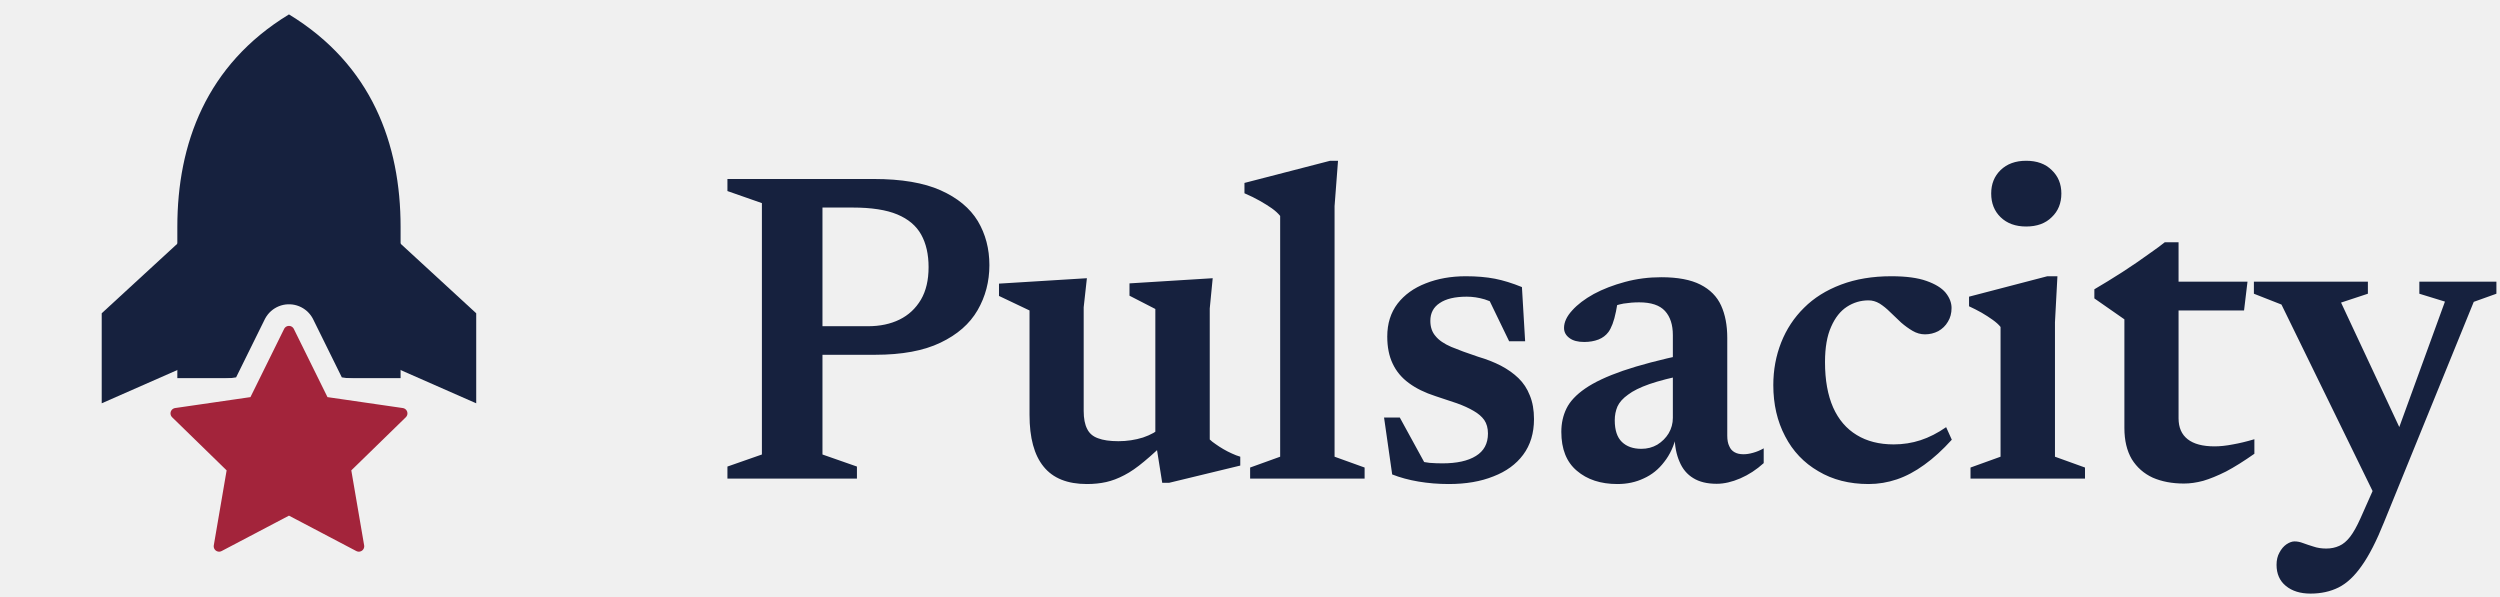
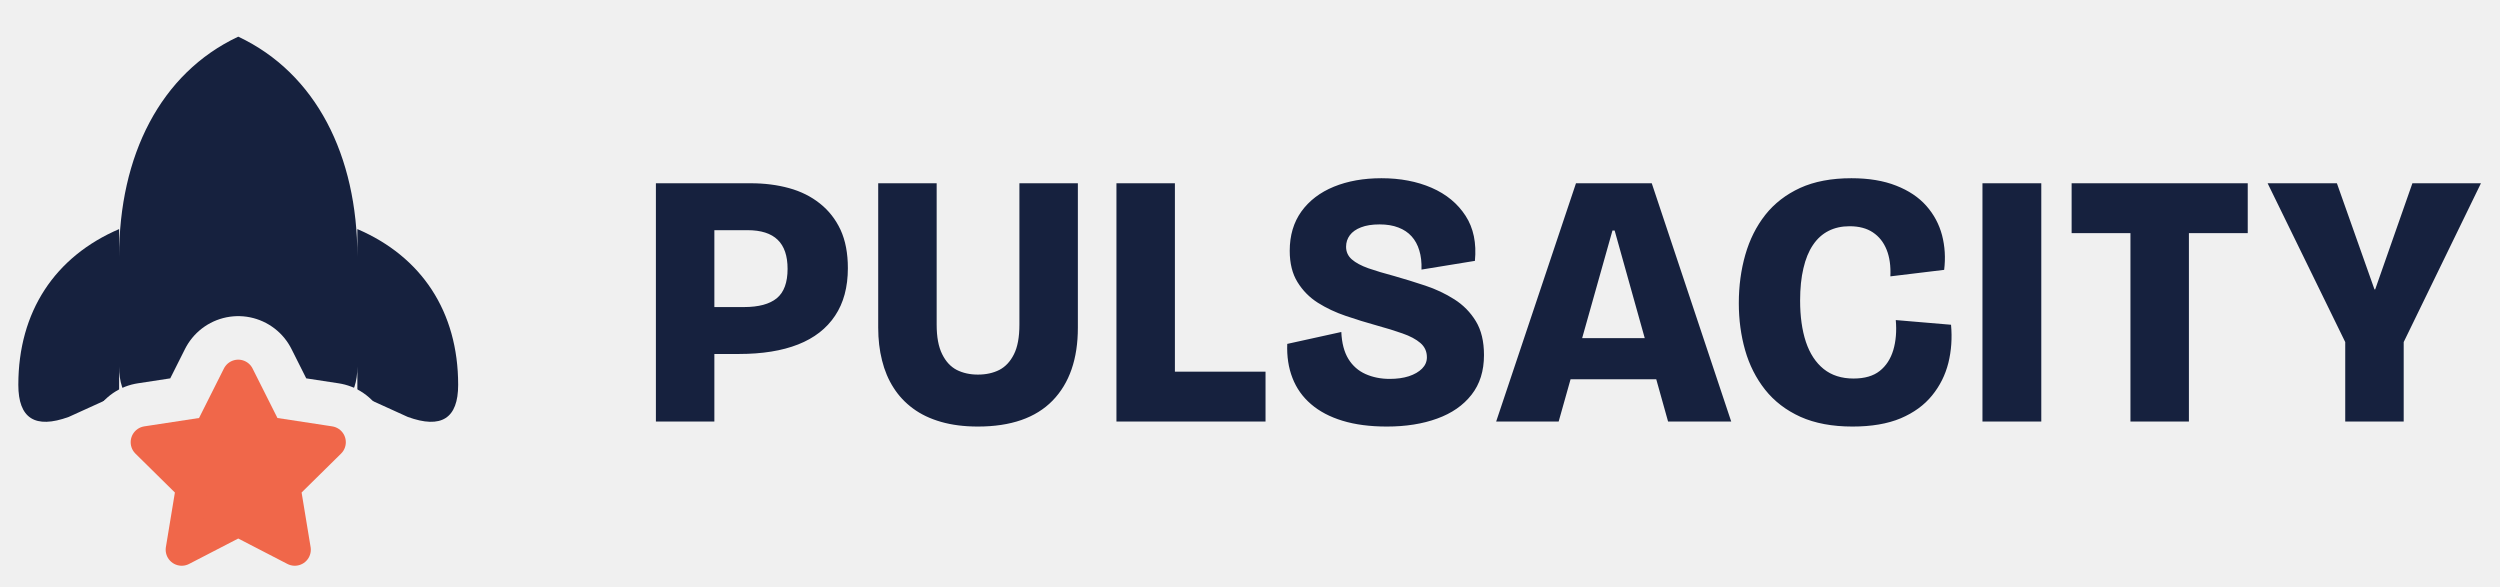
- <svg xmlns="http://www.w3.org/2000/svg" width="101.5" height="24.2" viewBox="0 0 101.47 24.21" role="img" aria-label="Pulsacity">
-   <g transform="translate(0 0.00) scale(0.7313)">
-     <defs>
-       <mask id="m3" maskUnits="userSpaceOnUse" x="0" y="0" width="32" height="32">
-         <rect width="32" height="32" fill="white" />
-         <path d="M16.00 18.40 L17.94 22.33 L22.28 22.96 L19.14 26.02 L19.88 30.34 L16.00 28.30 L12.12 30.34 L12.86 26.02 L9.72 22.96 L14.06 22.33Z" fill="black" stroke="black" stroke-width="3.0" stroke-linejoin="round" />
-       </mask>
-     </defs>
-     <g class="pz-fusee" mask="url(#m3)" fill="#16213E">
-       <path d="M16 0.8C20.6 3.6 22.2 8 22.2 12.6V21H9.8V12.6C9.8 8 11.4 3.6 16 0.8Z" />
-       <path d="M10.6 12.8L5.6 17.4V22.4L10.6 20.2Z M21.4 12.8L26.4 17.4V22.4L21.4 20.2Z" />
+ <svg xmlns="http://www.w3.org/2000/svg" width="272.83" height="64" viewBox="0 0 272.83 64" role="img" aria-label="Pulsacity">
+   <defs>
+     <mask id="pz-h" maskUnits="userSpaceOnUse" x="0" y="0" width="64" height="64">
+       <rect width="64" height="64" fill="white" />
+       <path d="M32.00 41.00 L35.12 47.21 L41.99 48.26 L37.04 53.14 L38.17 59.99 L32.00 56.80 L25.83 59.99 L26.96 53.14 L22.01 48.26 L28.88 47.21Z" fill="black" stroke="black" stroke-width="13" stroke-linejoin="round" />
+     </mask>
+   </defs>
+   <g transform="translate(-6 0) scale(1)">
+     <g class="pz-fusee" mask="url(#pz-h)" fill="#16213E">
+       <path d="M32 4C40.5 8 45 17 45 28V40Q45 45 40 45H24Q19 45 19 40V28C19 17 23.5 8 32 4Z M19 25C12 28 8 34 8 42Q8 47.5 13.5 45.5L19 43Z M45 25C52 28 56 34 56 42Q56 47.5 50.5 45.5L45 43Z" />
    </g>
-     <path class="pz-etoile" d="M16.00 18.40 L17.94 22.33 L22.28 22.96 L19.14 26.02 L19.88 30.34 L16.00 28.30 L12.12 30.34 L12.86 26.02 L9.72 22.96 L14.06 22.33Z" fill="#A3243B" stroke="#A3243B" stroke-width="0.6" stroke-linejoin="round" />
+     <path class="pz-etoile" d="M32.00 41.00 L35.12 47.21 L41.99 48.26 L37.04 53.14 L38.17 59.99 L32.00 56.80 L25.83 59.99 L26.96 53.14 L22.01 48.26 L28.88 47.21Z" fill="#F0674A" stroke="#F0674A" stroke-width="3.5" stroke-linejoin="round" />
  </g>
-   <path d="M37.68 10.85Q37.68 10.07 37.38 9.53Q37.08 8.99 36.41 8.71Q35.74 8.43 34.60 8.43H31.78L31.73 7.27H35.45Q37.14 7.27 38.17 7.73Q39.20 8.19 39.68 8.98Q40.15 9.77 40.15 10.77Q40.15 11.77 39.67 12.60Q39.19 13.43 38.16 13.92Q37.14 14.41 35.51 14.41H31.71L31.78 13.25H35.22Q35.95 13.25 36.50 12.98Q37.05 12.71 37.37 12.17Q37.68 11.64 37.68 10.85ZM33.37 7.27V18.46L34.77 18.95V19.44H29.51V18.95L30.91 18.46V8.25L29.51 7.76V7.27ZM43.98 16.69Q43.98 17.15 44.12 17.42Q44.25 17.69 44.56 17.80Q44.87 17.92 45.39 17.92Q45.91 17.92 46.39 17.77Q46.86 17.61 47.14 17.35L47.47 17.79Q46.89 18.37 46.44 18.74Q46.00 19.11 45.63 19.30Q45.25 19.50 44.89 19.58Q44.53 19.66 44.11 19.66Q42.92 19.66 42.35 18.95Q41.78 18.25 41.78 16.85V12.61L40.54 12.02V11.52L44.11 11.30L43.98 12.48ZM47.17 19.61 46.89 17.85V12.55L45.84 12.01V11.51L49.22 11.30L49.10 12.53V17.85Q49.19 17.94 49.34 18.04Q49.48 18.14 49.65 18.24Q49.82 18.34 50.00 18.42Q50.17 18.50 50.34 18.55V18.91L47.45 19.61ZM54.17 18.55 55.39 18.99V19.44H50.74V18.99L51.96 18.55V8.77Q51.83 8.61 51.62 8.46Q51.42 8.32 51.14 8.16Q50.86 8.00 50.51 7.85V7.43L53.99 6.53H54.31L54.17 8.37ZM59.50 11.22Q60.16 11.22 60.68 11.32Q61.19 11.42 61.78 11.66L61.91 13.86H61.26L60.21 11.69L61.02 12.50Q60.63 12.28 60.27 12.16Q59.90 12.05 59.54 12.05Q58.82 12.05 58.44 12.31Q58.06 12.56 58.06 13.03Q58.06 13.41 58.27 13.65Q58.47 13.90 58.91 14.09Q59.34 14.27 60.00 14.49Q60.51 14.64 60.92 14.85Q61.34 15.07 61.64 15.36Q61.94 15.65 62.10 16.06Q62.27 16.47 62.27 17.02Q62.27 17.88 61.83 18.47Q61.40 19.05 60.62 19.35Q59.85 19.66 58.81 19.66Q58.17 19.66 57.58 19.56Q56.99 19.46 56.51 19.27L56.18 16.96H56.82L58.09 19.28L56.88 18.50Q57.20 18.63 57.49 18.70Q57.77 18.77 58.03 18.80Q58.29 18.82 58.55 18.82Q59.43 18.82 59.91 18.52Q60.40 18.22 60.40 17.61Q60.40 17.28 60.25 17.06Q60.10 16.85 59.82 16.69Q59.53 16.52 59.14 16.38Q58.75 16.25 58.27 16.09Q57.62 15.88 57.19 15.56Q56.75 15.24 56.53 14.77Q56.31 14.31 56.31 13.67Q56.31 12.88 56.73 12.33Q57.15 11.79 57.87 11.51Q58.60 11.22 59.50 11.22ZM68.42 14.39 68.44 15.22Q67.54 15.40 66.96 15.60Q66.39 15.80 66.09 16.03Q65.78 16.25 65.66 16.51Q65.55 16.77 65.55 17.07Q65.55 17.67 65.84 17.95Q66.13 18.23 66.63 18.23Q66.99 18.23 67.28 18.06Q67.57 17.88 67.74 17.60Q67.91 17.31 67.91 16.97V13.61Q67.91 12.98 67.59 12.63Q67.27 12.28 66.54 12.28Q66.23 12.28 65.91 12.33Q65.59 12.39 65.32 12.51L65.72 11.93Q65.66 12.35 65.60 12.65Q65.54 12.95 65.46 13.16Q65.38 13.37 65.29 13.49Q65.14 13.69 64.89 13.79Q64.63 13.89 64.31 13.89Q63.92 13.89 63.71 13.73Q63.49 13.57 63.49 13.32Q63.49 12.97 63.82 12.61Q64.14 12.25 64.70 11.94Q65.26 11.64 65.97 11.45Q66.67 11.26 67.44 11.26Q68.44 11.26 69.03 11.56Q69.62 11.86 69.87 12.41Q70.12 12.96 70.12 13.72V17.70Q70.12 17.96 70.20 18.12Q70.27 18.29 70.42 18.37Q70.56 18.45 70.78 18.45Q70.96 18.45 71.17 18.39Q71.39 18.33 71.60 18.21V18.81Q71.16 19.21 70.65 19.43Q70.14 19.65 69.69 19.65Q69.11 19.65 68.74 19.42Q68.36 19.19 68.18 18.75Q67.99 18.32 67.98 17.72L68.06 17.67Q67.91 18.32 67.56 18.76Q67.22 19.21 66.73 19.43Q66.25 19.66 65.66 19.66Q64.64 19.66 64.01 19.12Q63.38 18.59 63.38 17.54Q63.38 17.02 63.59 16.59Q63.80 16.16 64.35 15.78Q64.90 15.40 65.88 15.06Q66.87 14.72 68.42 14.39ZM76.78 11.22Q77.68 11.22 78.21 11.41Q78.75 11.60 78.99 11.89Q79.23 12.19 79.23 12.51Q79.23 12.83 79.08 13.07Q78.94 13.31 78.69 13.45Q78.44 13.58 78.15 13.58Q77.89 13.58 77.65 13.44Q77.41 13.30 77.18 13.10Q76.96 12.89 76.74 12.68Q76.53 12.47 76.31 12.33Q76.09 12.20 75.86 12.20Q75.38 12.20 74.98 12.46Q74.58 12.72 74.34 13.27Q74.09 13.82 74.09 14.71Q74.09 15.80 74.42 16.55Q74.75 17.29 75.38 17.67Q76.00 18.05 76.88 18.05Q77.45 18.05 77.97 17.88Q78.49 17.71 79.01 17.35L79.24 17.86Q78.68 18.48 78.12 18.88Q77.57 19.28 77.01 19.47Q76.45 19.66 75.86 19.66Q74.69 19.66 73.82 19.14Q72.94 18.63 72.47 17.72Q71.99 16.81 71.99 15.64Q71.99 14.72 72.31 13.91Q72.63 13.10 73.24 12.50Q73.84 11.90 74.74 11.56Q75.64 11.22 76.78 11.22ZM82.26 9.20Q81.61 9.20 81.22 8.82Q80.84 8.45 80.84 7.86Q80.84 7.28 81.22 6.91Q81.61 6.53 82.26 6.53Q82.92 6.53 83.30 6.91Q83.69 7.28 83.69 7.86Q83.69 8.45 83.30 8.82Q82.92 9.20 82.26 9.20ZM83.53 11.22 83.43 13.09V18.55L84.65 18.99V19.44H80.00V18.99L81.22 18.55V13.28Q81.11 13.14 80.90 12.99Q80.69 12.84 80.45 12.70Q80.20 12.56 79.94 12.44V12.05L83.12 11.22ZM88.45 16.99Q88.45 17.55 88.82 17.84Q89.19 18.13 89.91 18.13Q90.25 18.13 90.66 18.05Q91.06 17.98 91.53 17.84V18.43Q90.89 18.88 90.38 19.15Q89.86 19.41 89.45 19.53Q89.04 19.64 88.67 19.64Q87.95 19.64 87.40 19.40Q86.86 19.15 86.55 18.65Q86.25 18.14 86.25 17.38V12.97L85.03 12.12V11.75Q85.29 11.60 85.58 11.42Q85.87 11.24 86.17 11.05Q86.47 10.85 86.77 10.65Q87.07 10.44 87.35 10.24Q87.64 10.04 87.89 9.84H88.45V11.67ZM87.56 12.61 87.57 11.44H91.25L91.11 12.61ZM97.67 17.89 96.49 20.27 92.63 12.37 91.51 11.93V11.44H96.14V11.93L95.05 12.29ZM93.81 24.11Q93.19 24.11 92.81 23.80Q92.43 23.49 92.43 22.94Q92.43 22.65 92.55 22.44Q92.66 22.23 92.83 22.11Q93.01 21.99 93.16 21.99Q93.33 21.99 93.51 22.06Q93.70 22.13 93.93 22.20Q94.16 22.28 94.45 22.28Q94.74 22.28 94.98 22.17Q95.21 22.07 95.42 21.80Q95.62 21.54 95.84 21.05L96.79 18.91L97.21 17.91L99.27 12.25L98.23 11.93V11.44H101.36V11.93L100.44 12.26L96.80 21.20Q96.34 22.35 95.89 22.98Q95.45 23.61 94.95 23.86Q94.45 24.11 93.81 24.11Z" fill="#16213E" />
+   <path d="M76.34 38.63V33.51H81.19Q83.59 33.51 84.77 32.55Q85.95 31.58 85.95 29.34Q85.95 27.21 84.87 26.17Q83.79 25.12 81.58 25.12H76.34V20H81.94Q84.18 20 86.11 20.53Q88.04 21.06 89.48 22.21Q90.92 23.35 91.73 25.08Q92.53 26.82 92.53 29.26Q92.53 32.37 91.13 34.46Q89.74 36.55 87.1 37.59Q84.46 38.63 80.64 38.63ZM71.58 46V20H77.96V46ZM106.72 46.55Q104.47 46.55 102.7 46.04Q100.92 45.53 99.64 44.58Q98.36 43.64 97.52 42.32Q96.67 41 96.26 39.34Q95.84 37.69 95.84 35.76V20H102.22V35.44Q102.22 37.45 102.82 38.65Q103.41 39.85 104.41 40.37Q105.42 40.88 106.72 40.88Q108.05 40.88 109.06 40.37Q110.06 39.85 110.65 38.67Q111.25 37.49 111.25 35.44V20H117.63V35.76Q117.63 40.88 114.87 43.72Q112.11 46.55 106.72 46.55ZM121.84 46V20H128.22V46ZM122.95 46V40.56H138.11V46ZM151.35 46.55Q148.59 46.55 146.52 45.92Q144.45 45.29 143.08 44.11Q141.7 42.93 141.05 41.25Q140.4 39.58 140.48 37.53L146.38 36.23Q146.46 38.04 147.15 39.17Q147.84 40.29 149.02 40.82Q150.21 41.35 151.66 41.35Q152.85 41.35 153.75 41.06Q154.66 40.76 155.19 40.23Q155.72 39.7 155.72 38.99Q155.72 38.04 155.01 37.43Q154.3 36.82 153.06 36.39Q151.82 35.95 150.25 35.52Q148.55 35.05 146.88 34.48Q145.2 33.91 143.82 33.04Q142.45 32.17 141.6 30.79Q140.75 29.42 140.75 27.37Q140.75 24.85 142.03 23.07Q143.31 21.3 145.58 20.37Q147.84 19.45 150.76 19.45Q153.83 19.45 156.23 20.49Q158.64 21.54 159.94 23.55Q161.24 25.55 160.96 28.47L155.13 29.42Q155.17 28.23 154.89 27.33Q154.62 26.42 154.05 25.79Q153.48 25.16 152.61 24.83Q151.74 24.49 150.56 24.49Q149.34 24.49 148.53 24.81Q147.72 25.12 147.31 25.67Q146.9 26.22 146.9 26.93Q146.9 27.76 147.53 28.31Q148.16 28.86 149.34 29.28Q150.52 29.69 152.14 30.12Q153.83 30.6 155.54 31.17Q157.26 31.74 158.72 32.67Q160.17 33.59 161.06 35.05Q161.95 36.51 161.95 38.75Q161.95 41.35 160.59 43.08Q159.23 44.82 156.84 45.68Q154.46 46.55 151.35 46.55ZM163.28 46 171.99 20H180.26L188.93 46H182.04L176.21 25.16H175.97L170.1 46ZM168.21 41.39V36.9H184.79V41.39ZM202.17 46.55Q198.86 46.55 196.49 45.49Q194.13 44.42 192.63 42.53Q191.14 40.64 190.45 38.22Q189.76 35.8 189.76 33.08Q189.76 30.28 190.47 27.8Q191.18 25.32 192.65 23.45Q194.13 21.58 196.45 20.51Q198.78 19.45 202.05 19.45Q204.88 19.45 206.93 20.26Q208.98 21.06 210.22 22.46Q211.46 23.86 211.94 25.67Q212.41 27.48 212.17 29.45L206.3 30.16Q206.38 28.47 205.89 27.25Q205.4 26.03 204.39 25.36Q203.39 24.69 201.85 24.69Q200.55 24.69 199.55 25.2Q198.54 25.71 197.85 26.74Q197.16 27.76 196.81 29.28Q196.45 30.79 196.45 32.8Q196.45 35.4 197.08 37.31Q197.72 39.22 199.02 40.27Q200.32 41.31 202.28 41.31Q204.1 41.31 205.14 40.48Q206.18 39.66 206.62 38.2Q207.05 36.74 206.89 34.93L212.92 35.44Q213.12 37.61 212.63 39.6Q212.13 41.59 210.85 43.16Q209.57 44.74 207.43 45.65Q205.28 46.55 202.17 46.55ZM216.35 46V20H222.77V46ZM232.5 46V20H238.88V46ZM226.08 25.44V20H245.3V25.44ZM255.94 46V37.33L247.47 20H255.03L259.13 31.58H259.21L263.27 20H270.75L262.32 37.33V46Z" fill="#16213E" />
</svg>
